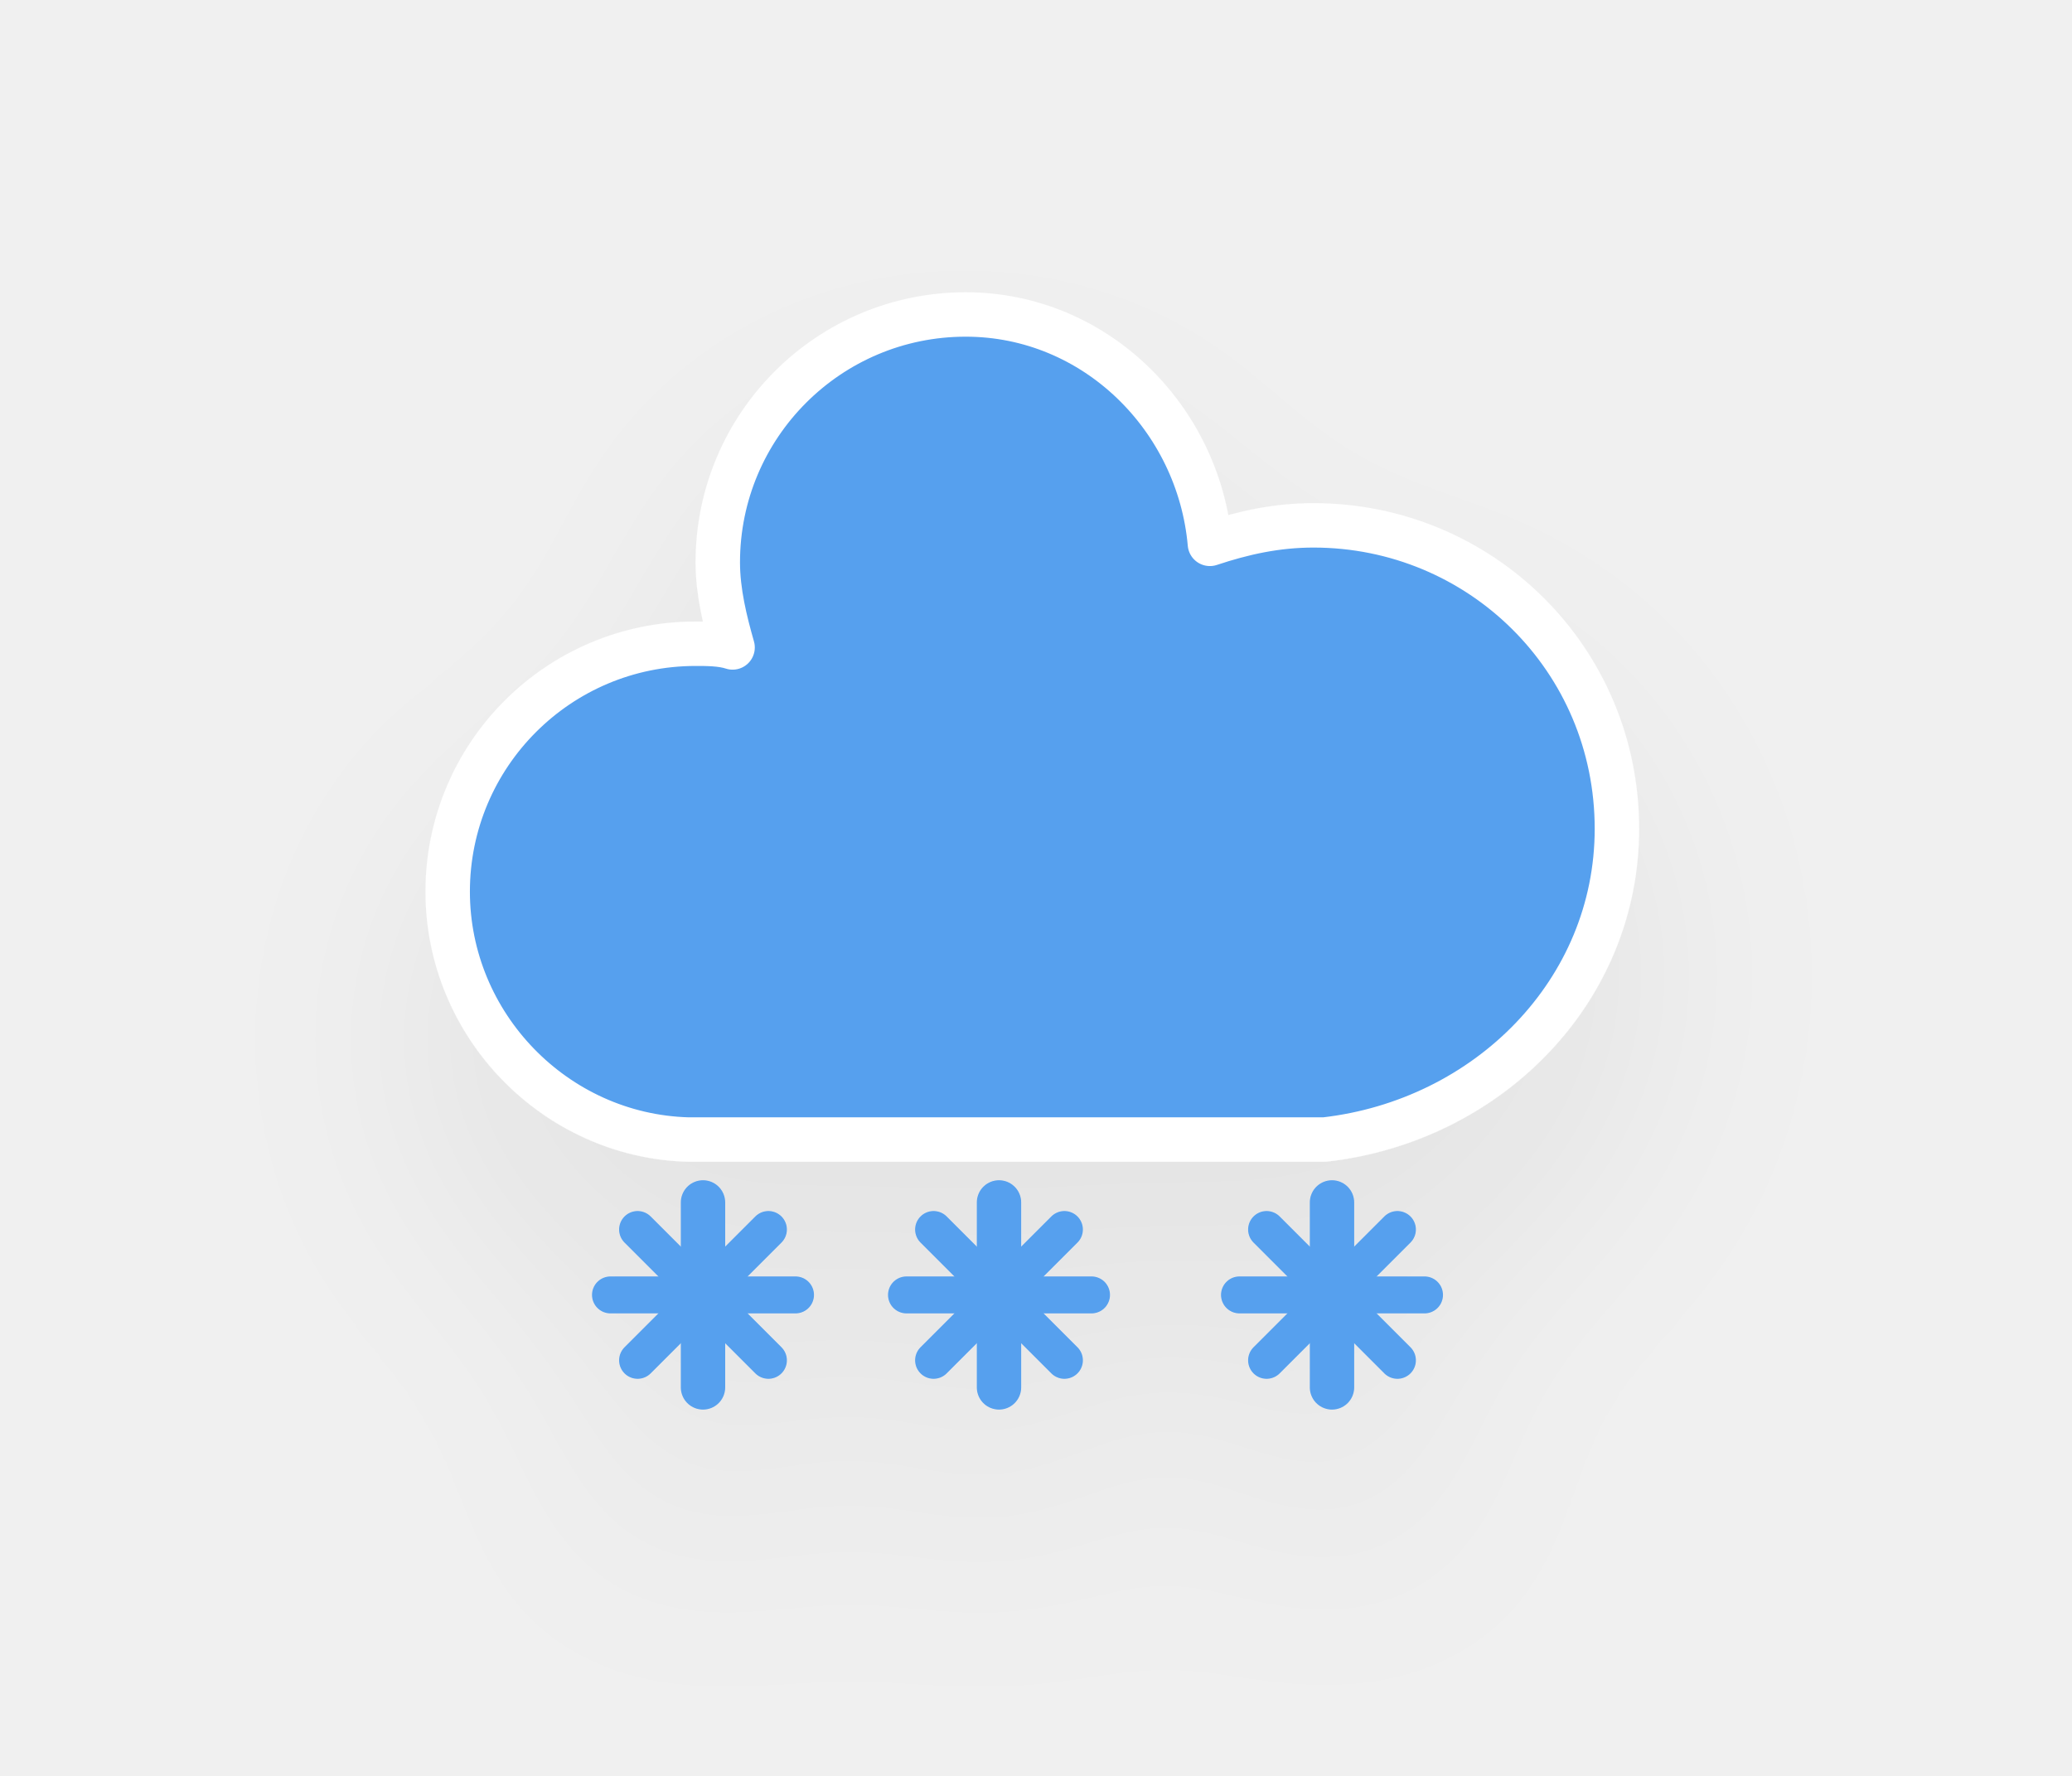
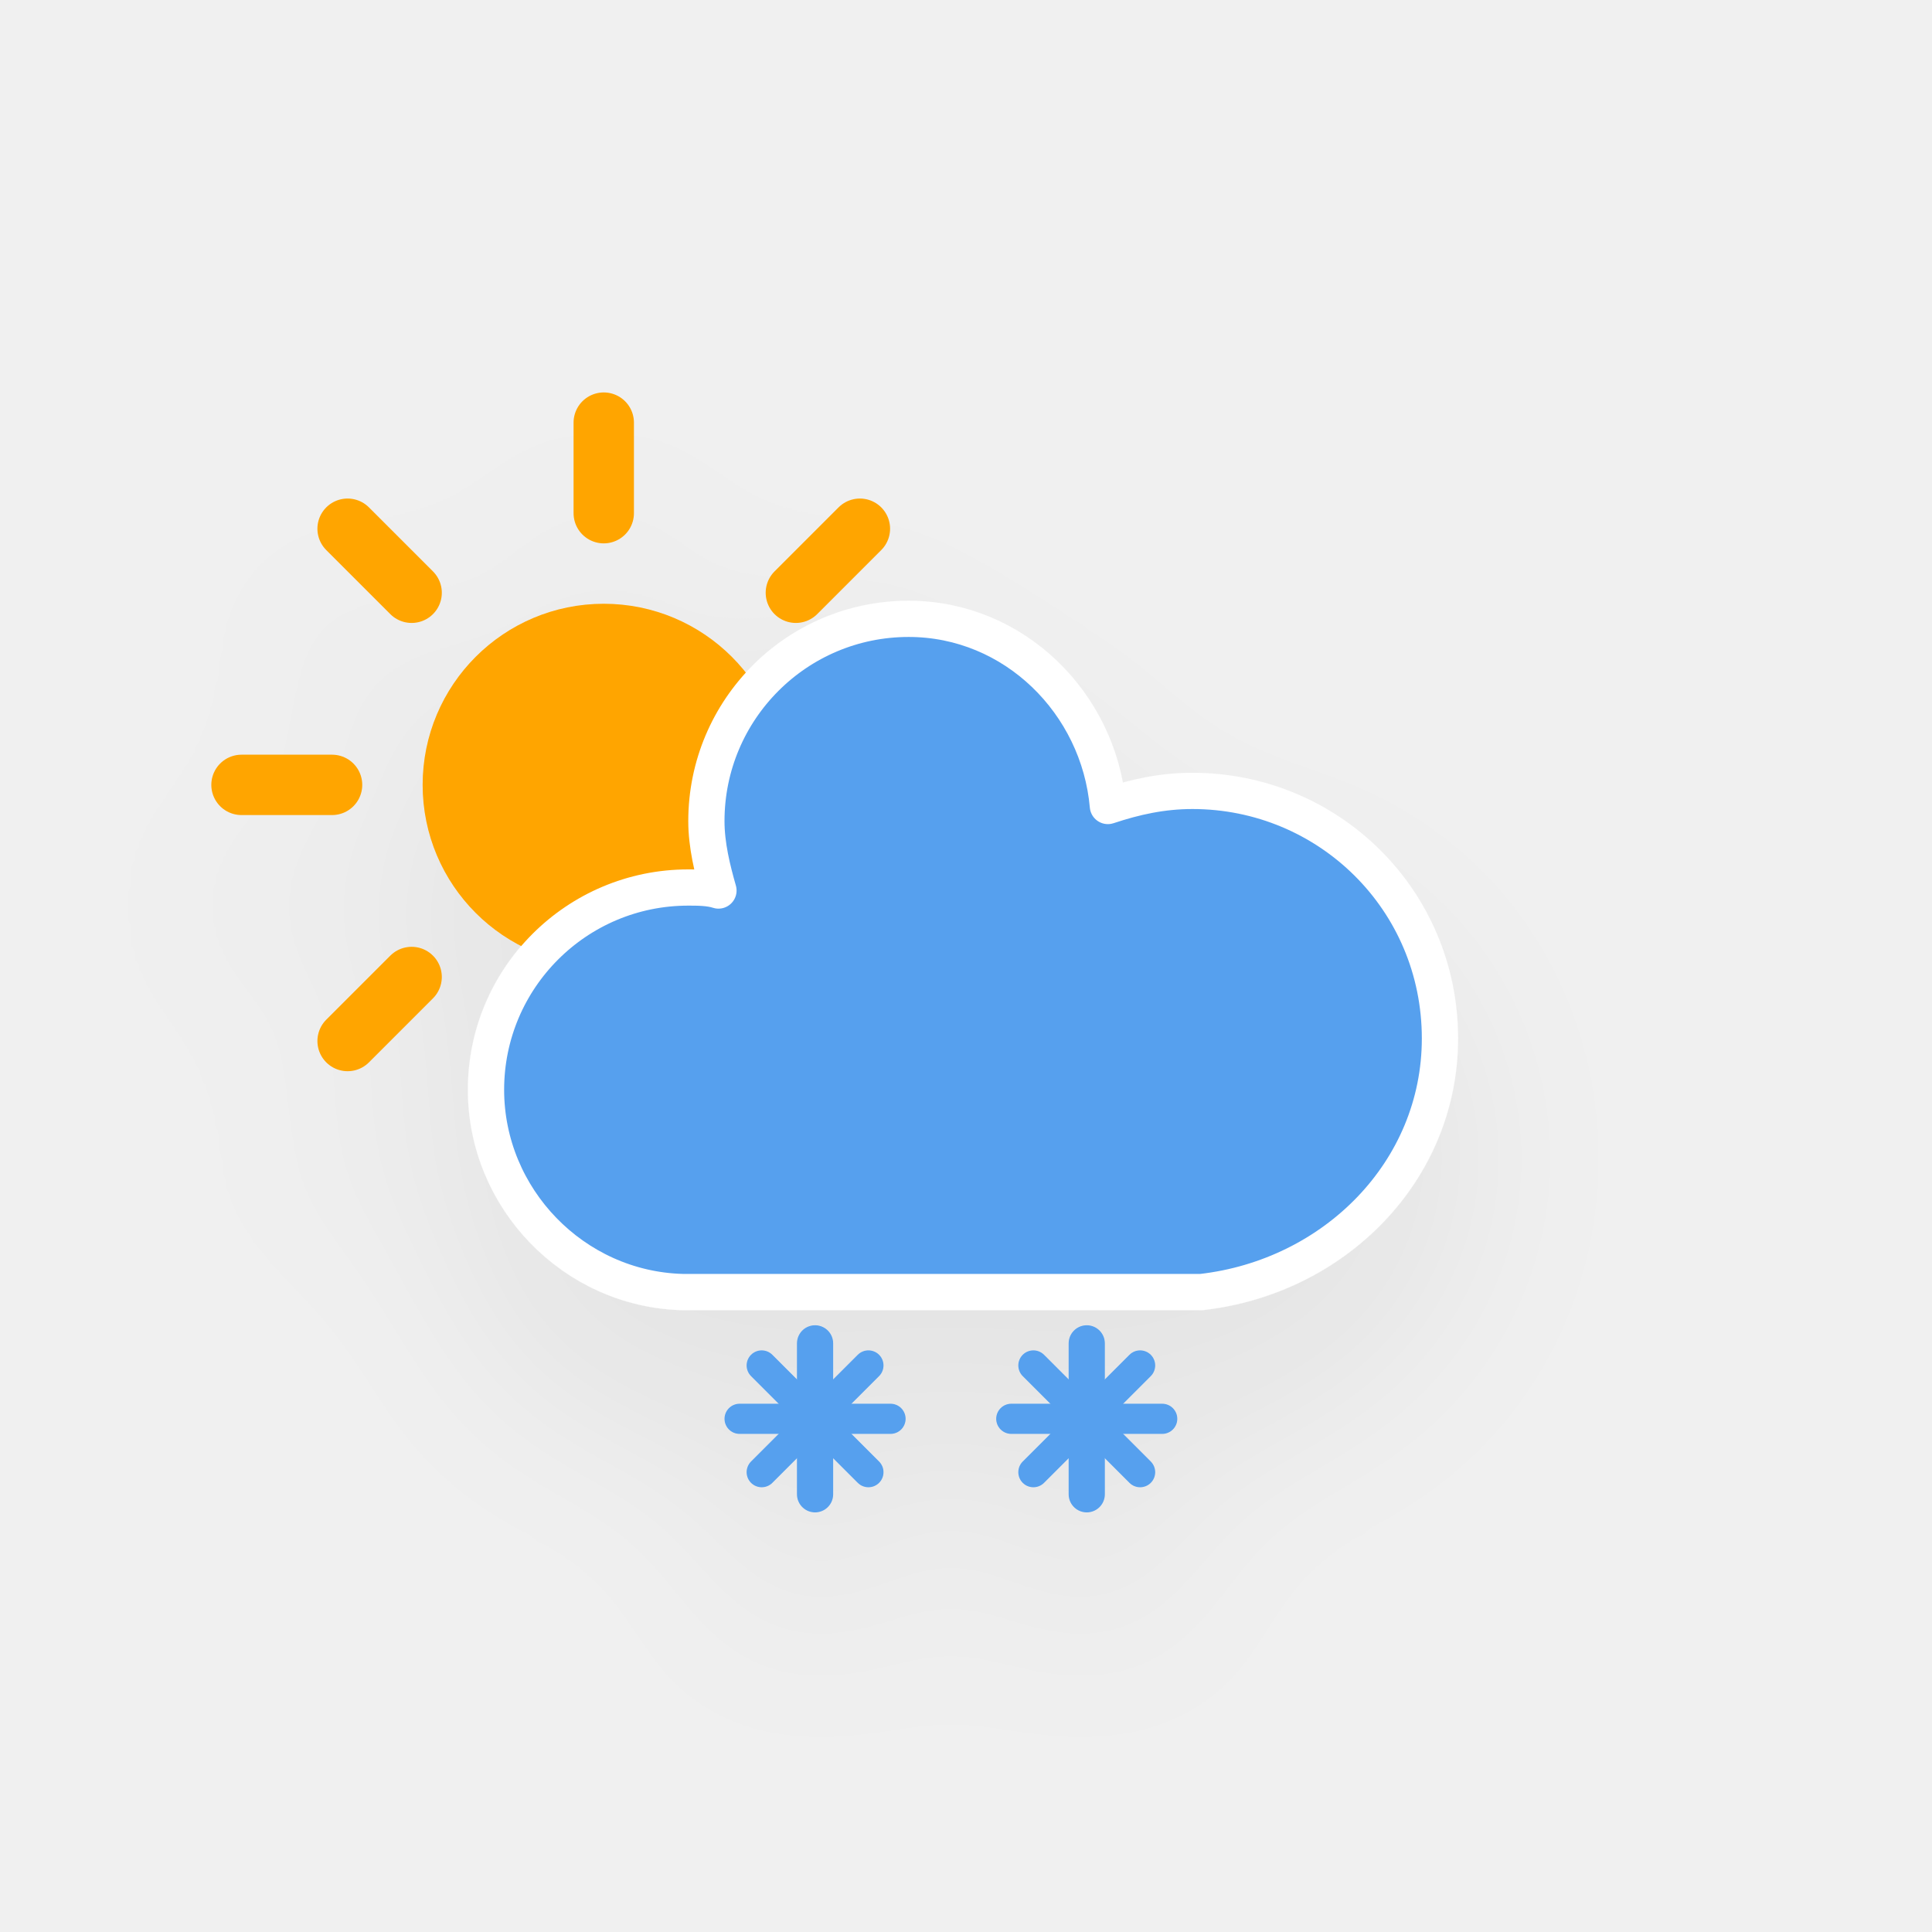
- <svg xmlns="http://www.w3.org/2000/svg" width="56" height="48" version="1.1">
+ <svg xmlns="http://www.w3.org/2000/svg" version="1.1" width="64" height="64" viewbox="0 0 64 64">
  <defs>
-     <filter id="blur" x="-.247" y="-.269" width="1.494" height="1.676">
+     <filter id="blur" width="200%" height="200%">
      <feGaussianBlur in="SourceAlpha" stdDeviation="3" />
      <feOffset dx="0" dy="4" result="offsetblur" />
      <feComponentTransfer>
-         <feFuncA slope="0.05" type="linear" />
+         <feFuncA type="linear" slope="0.05" />
      </feComponentTransfer>
      <feMerge>
        <feMergeNode />
        <feMergeNode in="SourceGraphic" />
      </feMerge>
    </filter>
    <style type="text/css">
-          
-          /*
+ /*
** CLOUDS
*/
-          @keyframes am-weather-cloud-2 {
-             0% {
-                -webkit-transform: translate(0px, 0px);
-                -moz-transform: translate(0px, 0px);
-                -ms-transform: translate(0px, 0px);
-                transform: translate(0px, 0px);
-             }
- 
-             50% {
-                -webkit-transform: translate(2px, 0px);
-                -moz-transform: translate(2px, 0px);
-                -ms-transform: translate(2px, 0px);
-                transform: translate(2px, 0px);
-             }
- 
-             100% {
-                -webkit-transform: translate(0px, 0px);
-                -moz-transform: translate(0px, 0px);
-                -ms-transform: translate(0px, 0px);
-                transform: translate(0px, 0px);
-             }
-          }
- 
-          .am-weather-cloud-2 {
-             -webkit-animation-name: am-weather-cloud-2;
-             -moz-animation-name: am-weather-cloud-2;
-             animation-name: am-weather-cloud-2;
-             -webkit-animation-duration: 3s;
-             -moz-animation-duration: 3s;
-             animation-duration: 3s;
-             -webkit-animation-timing-function: linear;
-             -moz-animation-timing-function: linear;
-             animation-timing-function: linear;
-             -webkit-animation-iteration-count: infinite;
-             -moz-animation-iteration-count: infinite;
-             animation-iteration-count: infinite;
-          }
- 
-          /*
+ @keyframes am-weather-cloud-2 {
+   0% {
+     -webkit-transform: translate(0px,0px);
+        -moz-transform: translate(0px,0px);
+         -ms-transform: translate(0px,0px);
+             transform: translate(0px,0px);
+   }
+ 
+   50% {
+     -webkit-transform: translate(2px,0px);
+        -moz-transform: translate(2px,0px);
+         -ms-transform: translate(2px,0px);
+             transform: translate(2px,0px);
+   }
+ 
+   100% {
+     -webkit-transform: translate(0px,0px);
+        -moz-transform: translate(0px,0px);
+         -ms-transform: translate(0px,0px);
+             transform: translate(0px,0px);
+   }
+ }
+ 
+ .am-weather-cloud-2 {
+   -webkit-animation-name: am-weather-cloud-2;
+      -moz-animation-name: am-weather-cloud-2;
+           animation-name: am-weather-cloud-2;
+   -webkit-animation-duration: 3s;
+      -moz-animation-duration: 3s;
+           animation-duration: 3s;
+   -webkit-animation-timing-function: linear;
+      -moz-animation-timing-function: linear;
+           animation-timing-function: linear;
+   -webkit-animation-iteration-count: infinite;
+      -moz-animation-iteration-count: infinite;
+           animation-iteration-count: infinite;
+ }
+ 
+ /*
+ ** SUN
+ */
+ @keyframes am-weather-sun {
+   0% {
+     -webkit-transform: rotate(0deg);
+        -moz-transform: rotate(0deg);
+         -ms-transform: rotate(0deg);
+             transform: rotate(0deg);
+   }
+ 
+   100% {
+     -webkit-transform: rotate(360deg);
+        -moz-transform: rotate(360deg);
+         -ms-transform: rotate(360deg);
+             transform: rotate(360deg);
+   }
+ }
+ 
+ .am-weather-sun {
+   -webkit-animation-name: am-weather-sun;
+      -moz-animation-name: am-weather-sun;
+       -ms-animation-name: am-weather-sun;
+           animation-name: am-weather-sun;
+   -webkit-animation-duration: 9s;
+      -moz-animation-duration: 9s;
+       -ms-animation-duration: 9s;
+           animation-duration: 9s;
+   -webkit-animation-timing-function: linear;
+      -moz-animation-timing-function: linear;
+       -ms-animation-timing-function: linear;
+           animation-timing-function: linear;
+   -webkit-animation-iteration-count: infinite;
+      -moz-animation-iteration-count: infinite;
+       -ms-animation-iteration-count: infinite;
+           animation-iteration-count: infinite;
+ }
+ 
+ @keyframes am-weather-sun-shiny {
+   0% {
+     stroke-dasharray: 3px 10px;
+     stroke-dashoffset: 0px;
+   }
+ 
+   50% {
+     stroke-dasharray: 0.1px 10px;
+     stroke-dashoffset: -1px;
+   }
+ 
+   100% {
+     stroke-dasharray: 3px 10px;
+     stroke-dashoffset: 0px;
+   }
+ }
+ 
+ .am-weather-sun-shiny line {
+   -webkit-animation-name: am-weather-sun-shiny;
+      -moz-animation-name: am-weather-sun-shiny;
+       -ms-animation-name: am-weather-sun-shiny;
+           animation-name: am-weather-sun-shiny;
+   -webkit-animation-duration: 2s;
+      -moz-animation-duration: 2s;
+       -ms-animation-duration: 2s;
+           animation-duration: 2s;
+   -webkit-animation-timing-function: linear;
+      -moz-animation-timing-function: linear;
+       -ms-animation-timing-function: linear;
+           animation-timing-function: linear;
+   -webkit-animation-iteration-count: infinite;
+      -moz-animation-iteration-count: infinite;
+       -ms-animation-iteration-count: infinite;
+           animation-iteration-count: infinite;
+ }
+ 
+ /*
** SNOW
*/
-          @keyframes am-weather-snow {
-             0% {
-                -webkit-transform: translateX(0) translateY(0);
-                -moz-transform: translateX(0) translateY(0);
-                -ms-transform: translateX(0) translateY(0);
-                transform: translateX(0) translateY(0);
-             }
- 
-             33.33% {
-                -webkit-transform: translateX(-1.2px) translateY(2px);
-                -moz-transform: translateX(-1.2px) translateY(2px);
-                -ms-transform: translateX(-1.2px) translateY(2px);
-                transform: translateX(-1.2px) translateY(2px);
-             }
- 
-             66.66% {
-                -webkit-transform: translateX(1.4px) translateY(4px);
-                -moz-transform: translateX(1.4px) translateY(4px);
-                -ms-transform: translateX(1.4px) translateY(4px);
-                transform: translateX(1.4px) translateY(4px);
-                opacity: 1;
-             }
- 
-             100% {
-                -webkit-transform: translateX(-1.6px) translateY(6px);
-                -moz-transform: translateX(-1.6px) translateY(6px);
-                -ms-transform: translateX(-1.6px) translateY(6px);
-                transform: translateX(-1.6px) translateY(6px);
-                opacity: 0;
-             }
-          }
- 
-          @keyframes am-weather-snow-reverse {
-             0% {
-                -webkit-transform: translateX(0) translateY(0);
-                -moz-transform: translateX(0) translateY(0);
-                -ms-transform: translateX(0) translateY(0);
-                transform: translateX(0) translateY(0);
-             }
- 
-             33.33% {
-                -webkit-transform: translateX(1.2px) translateY(2px);
-                -moz-transform: translateX(1.2px) translateY(2px);
-                -ms-transform: translateX(1.2px) translateY(2px);
-                transform: translateX(1.2px) translateY(2px);
-             }
- 
-             66.66% {
-                -webkit-transform: translateX(-1.4px) translateY(4px);
-                -moz-transform: translateX(-1.4px) translateY(4px);
-                -ms-transform: translateX(-1.4px) translateY(4px);
-                transform: translateX(-1.4px) translateY(4px);
-                opacity: 1;
-             }
- 
-             100% {
-                -webkit-transform: translateX(1.6px) translateY(6px);
-                -moz-transform: translateX(1.6px) translateY(6px);
-                -ms-transform: translateX(1.6px) translateY(6px);
-                transform: translateX(1.6px) translateY(6px);
-                opacity: 0;
-             }
-          }
- 
-          .am-weather-snow-1 {
-             -webkit-animation-name: am-weather-snow;
-             -moz-animation-name: am-weather-snow;
-             -ms-animation-name: am-weather-snow;
-             animation-name: am-weather-snow;
-             -webkit-animation-duration: 2s;
-             -moz-animation-duration: 2s;
-             -ms-animation-duration: 2s;
-             animation-duration: 2s;
-             -webkit-animation-timing-function: linear;
-             -moz-animation-timing-function: linear;
-             -ms-animation-timing-function: linear;
-             animation-timing-function: linear;
-             -webkit-animation-iteration-count: infinite;
-             -moz-animation-iteration-count: infinite;
-             -ms-animation-iteration-count: infinite;
-             animation-iteration-count: infinite;
-          }
- 
-          .am-weather-snow-2 {
-             -webkit-animation-name: am-weather-snow;
-             -moz-animation-name: am-weather-snow;
-             -ms-animation-name: am-weather-snow;
-             animation-name: am-weather-snow;
-             -webkit-animation-delay: 1.2s;
-             -moz-animation-delay: 1.2s;
-             -ms-animation-delay: 1.2s;
-             animation-delay: 1.2s;
-             -webkit-animation-duration: 2s;
-             -moz-animation-duration: 2s;
-             -ms-animation-duration: 2s;
-             animation-duration: 2s;
-             -webkit-animation-timing-function: linear;
-             -moz-animation-timing-function: linear;
-             -ms-animation-timing-function: linear;
-             animation-timing-function: linear;
-             -webkit-animation-iteration-count: infinite;
-             -moz-animation-iteration-count: infinite;
-             -ms-animation-iteration-count: infinite;
-             animation-iteration-count: infinite;
-          }
- 
-          .am-weather-snow-3 {
-             -webkit-animation-name: am-weather-snow-reverse;
-             -moz-animation-name: am-weather-snow-reverse;
-             -ms-animation-name: am-weather-snow-reverse;
-             animation-name: am-weather-snow-reverse;
-             -webkit-animation-duration: 2s;
-             -moz-animation-duration: 2s;
-             -ms-animation-duration: 2s;
-             animation-duration: 2s;
-             -webkit-animation-timing-function: linear;
-             -moz-animation-timing-function: linear;
-             -ms-animation-timing-function: linear;
-             animation-timing-function: linear;
-             -webkit-animation-iteration-count: infinite;
-             -moz-animation-iteration-count: infinite;
-             -ms-animation-iteration-count: infinite;
-             animation-iteration-count: infinite;
-          }
-          
-       </style>
+ @keyframes am-weather-snow {
+   0% {
+     -webkit-transform: translateX(0) translateY(0);
+        -moz-transform: translateX(0) translateY(0);
+         -ms-transform: translateX(0) translateY(0);
+             transform: translateX(0) translateY(0);
+   }
+ 
+   33.33% {
+     -webkit-transform: translateX(-1.2px) translateY(2px);
+        -moz-transform: translateX(-1.2px) translateY(2px);
+         -ms-transform: translateX(-1.2px) translateY(2px);
+             transform: translateX(-1.2px) translateY(2px);
+   }
+ 
+   66.66% {
+     -webkit-transform: translateX(1.4px) translateY(4px);
+        -moz-transform: translateX(1.4px) translateY(4px);
+         -ms-transform: translateX(1.4px) translateY(4px);
+             transform: translateX(1.4px) translateY(4px);
+     opacity: 1;
+   }
+ 
+   100% {
+     -webkit-transform: translateX(-1.6px) translateY(6px);
+        -moz-transform: translateX(-1.6px) translateY(6px);
+         -ms-transform: translateX(-1.6px) translateY(6px);
+             transform: translateX(-1.6px) translateY(6px);
+     opacity: 0;
+   }
+ }
+ 
+ .am-weather-snow-1 {
+   -webkit-animation-name: am-weather-snow;
+      -moz-animation-name: am-weather-snow;
+       -ms-animation-name: am-weather-snow;
+           animation-name: am-weather-snow;
+   -webkit-animation-duration: 2s;
+      -moz-animation-duration: 2s;
+       -ms-animation-duration: 2s;
+           animation-duration: 2s;
+   -webkit-animation-timing-function: linear;
+      -moz-animation-timing-function: linear;
+       -ms-animation-timing-function: linear;
+           animation-timing-function: linear;
+   -webkit-animation-iteration-count: infinite;
+      -moz-animation-iteration-count: infinite;
+       -ms-animation-iteration-count: infinite;
+           animation-iteration-count: infinite;
+ }
+ 
+ .am-weather-snow-2 {
+   -webkit-animation-name: am-weather-snow;
+      -moz-animation-name: am-weather-snow;
+       -ms-animation-name: am-weather-snow;
+           animation-name: am-weather-snow;
+   -webkit-animation-delay: 1.2s;
+      -moz-animation-delay: 1.2s;
+       -ms-animation-delay: 1.2s;
+           animation-delay: 1.2s;
+   -webkit-animation-duration: 2s;
+      -moz-animation-duration: 2s;
+       -ms-animation-duration: 2s;
+           animation-duration: 2s;
+   -webkit-animation-timing-function: linear;
+      -moz-animation-timing-function: linear;
+       -ms-animation-timing-function: linear;
+           animation-timing-function: linear;
+   -webkit-animation-iteration-count: infinite;
+      -moz-animation-iteration-count: infinite;
+       -ms-animation-iteration-count: infinite;
+           animation-iteration-count: infinite;
+ }
+         </style>
  </defs>
-   <g transform="translate(16,-2)" filter="url(#blur)">
-     <g class="am-weather-cloud-2" style="-moz-animation-duration:3s;-moz-animation-iteration-count:infinite;-moz-animation-name:am-weather-cloud-2;-moz-animation-timing-function:linear;-webkit-animation-duration:3s;-webkit-animation-iteration-count:infinite;-webkit-animation-name:am-weather-cloud-2;-webkit-animation-timing-function:linear">
-       <path transform="translate(-20,-11)" d="m47.7 35.4c0-4.6-3.7-8.2-8.2-8.2-1 0-1.9 0.2-2.8 0.5-0.3-3.4-3.1-6.2-6.6-6.2-3.7 0-6.7 3-6.7 6.7 0 0.8 0.2 1.6 0.4 2.3-0.3-0.1-0.7-0.1-1-0.1-3.7 0-6.7 3-6.7 6.7 0 3.6 2.9 6.6 6.5 6.7h17.2c4.4-0.5 7.9-4 7.9-8.4z" fill="#57a0ee" stroke="#fff" stroke-linejoin="round" stroke-width="1.2" />
-     </g>
-     <g class="am-weather-snow-1" style="-moz-animation-duration:2s;-moz-animation-iteration-count:infinite;-moz-animation-name:am-weather-snow;-moz-animation-timing-function:linear;-ms-animation-duration:2s;-ms-animation-iteration-count:infinite;-ms-animation-name:am-weather-snow;-ms-animation-timing-function:linear;-webkit-animation-duration:2s;-webkit-animation-iteration-count:infinite;-webkit-animation-name:am-weather-snow;-webkit-animation-timing-function:linear">
-       <g transform="translate(3,28)" fill="none" stroke="#57a0ee" stroke-linecap="round">
-         <line transform="translate(0,9)" y1="-2.5" y2="2.5" stroke-width="1.2" />
-         <line transform="rotate(45,-10.864,4.5)" y1="-2.5" y2="2.5" />
-         <line transform="rotate(90,-4.5,4.5)" y1="-2.5" y2="2.5" />
-         <line transform="rotate(135,-1.864,4.5)" y1="-2.5" y2="2.5" />
-       </g>
-     </g>
-     <g class="am-weather-snow-2" style="-moz-animation-delay:1.2s;-moz-animation-duration:2s;-moz-animation-iteration-count:infinite;-moz-animation-name:am-weather-snow;-moz-animation-timing-function:linear;-ms-animation-delay:1.2s;-ms-animation-duration:2s;-ms-animation-iteration-count:infinite;-ms-animation-name:am-weather-snow;-ms-animation-timing-function:linear;-webkit-animation-delay:1.2s;-webkit-animation-duration:2s;-webkit-animation-iteration-count:infinite;-webkit-animation-name:am-weather-snow;-webkit-animation-timing-function:linear">
-       <g transform="translate(11,28)" fill="none" stroke="#57a0ee" stroke-linecap="round">
-         <line transform="translate(0,9)" y1="-2.5" y2="2.5" stroke-width="1.2" />
-         <line transform="rotate(45,-10.864,4.5)" y1="-2.5" y2="2.5" />
-         <line transform="rotate(90,-4.5,4.5)" y1="-2.5" y2="2.5" />
-         <line transform="rotate(135,-1.864,4.5)" y1="-2.5" y2="2.5" />
-       </g>
-     </g>
-     <g class="am-weather-snow-3" style="-moz-animation-duration:2s;-moz-animation-iteration-count:infinite;-moz-animation-name:am-weather-snow-reverse;-moz-animation-timing-function:linear;-ms-animation-duration:2s;-ms-animation-iteration-count:infinite;-ms-animation-name:am-weather-snow-reverse;-ms-animation-timing-function:linear;-webkit-animation-duration:2s;-webkit-animation-iteration-count:infinite;-webkit-animation-name:am-weather-snow-reverse;-webkit-animation-timing-function:linear">
-       <g transform="translate(20,28)" fill="none" stroke="#57a0ee" stroke-linecap="round">
-         <line transform="translate(0,9)" y1="-2.5" y2="2.5" stroke-width="1.2" />
-         <line transform="rotate(45,-10.864,4.5)" y1="-2.5" y2="2.5" />
-         <line transform="rotate(90,-4.5,4.5)" y1="-2.5" y2="2.5" />
-         <line transform="rotate(135,-1.864,4.5)" y1="-2.5" y2="2.5" />
+   <g filter="url(#blur)" id="snowy-3">
+     <g transform="translate(20,10)">
+       <g transform="translate(0,16)">
+         <g class="am-weather-sun">
+           <g>
+             <line fill="none" stroke="orange" stroke-linecap="round" stroke-width="2" transform="translate(0,9)" x1="0" x2="0" y1="0" y2="3" />
+           </g>
+           <g transform="rotate(45)">
+             <line fill="none" stroke="orange" stroke-linecap="round" stroke-width="2" transform="translate(0,9)" x1="0" x2="0" y1="0" y2="3" />
+           </g>
+           <g transform="rotate(90)">
+             <line fill="none" stroke="orange" stroke-linecap="round" stroke-width="2" transform="translate(0,9)" x1="0" x2="0" y1="0" y2="3" />
+           </g>
+           <g transform="rotate(135)">
+             <line fill="none" stroke="orange" stroke-linecap="round" stroke-width="2" transform="translate(0,9)" x1="0" x2="0" y1="0" y2="3" />
+           </g>
+           <g transform="rotate(180)">
+             <line fill="none" stroke="orange" stroke-linecap="round" stroke-width="2" transform="translate(0,9)" x1="0" x2="0" y1="0" y2="3" />
+           </g>
+           <g transform="rotate(225)">
+             <line fill="none" stroke="orange" stroke-linecap="round" stroke-width="2" transform="translate(0,9)" x1="0" x2="0" y1="0" y2="3" />
+           </g>
+           <g transform="rotate(270)">
+             <line fill="none" stroke="orange" stroke-linecap="round" stroke-width="2" transform="translate(0,9)" x1="0" x2="0" y1="0" y2="3" />
+           </g>
+           <g transform="rotate(315)">
+             <line fill="none" stroke="orange" stroke-linecap="round" stroke-width="2" transform="translate(0,9)" x1="0" x2="0" y1="0" y2="3" />
+           </g>
+         </g>
+         <circle cx="0" cy="0" fill="orange" r="5" stroke="orange" stroke-width="2" />
+       </g>
+       <g>
+         <path d="M47.7,35.4c0-4.6-3.7-8.2-8.2-8.2c-1,0-1.9,0.2-2.8,0.5c-0.3-3.4-3.1-6.2-6.6-6.2c-3.7,0-6.7,3-6.7,6.7c0,0.8,0.2,1.6,0.4,2.3    c-0.3-0.1-0.7-0.1-1-0.1c-3.7,0-6.7,3-6.7,6.7c0,3.6,2.9,6.6,6.5,6.7l17.2,0C44.2,43.3,47.7,39.8,47.7,35.4z" fill="#57A0EE" stroke="white" stroke-linejoin="round" stroke-width="1.2" transform="translate(-20,-11)" />
+       </g>
+       <g class="am-weather-snow-1">
+         <g transform="translate(7,28)">
+           <line fill="none" stroke="#57A0EE" stroke-linecap="round" stroke-width="1.2" transform="translate(0,9), rotate(0)" x1="0" x2="0" y1="-2.5" y2="2.5" />
+           <line fill="none" stroke="#57A0EE" stroke-linecap="round" stroke-width="1" transform="translate(0,9), rotate(45)" x1="0" x2="0" y1="-2.5" y2="2.5" />
+           <line fill="none" stroke="#57A0EE" stroke-linecap="round" stroke-width="1" transform="translate(0,9), rotate(90)" x1="0" x2="0" y1="-2.5" y2="2.5" />
+           <line fill="none" stroke="#57A0EE" stroke-linecap="round" stroke-width="1" transform="translate(0,9), rotate(135)" x1="0" x2="0" y1="-2.5" y2="2.5" />
+         </g>
+       </g>
+       <g class="am-weather-snow-2">
+         <g transform="translate(16,28)">
+           <line fill="none" stroke="#57A0EE" stroke-linecap="round" stroke-width="1.2" transform="translate(0,9), rotate(0)" x1="0" x2="0" y1="-2.5" y2="2.5" />
+           <line fill="none" stroke="#57A0EE" stroke-linecap="round" stroke-width="1" transform="translate(0,9), rotate(45)" x1="0" x2="0" y1="-2.5" y2="2.5" />
+           <line fill="none" stroke="#57A0EE" stroke-linecap="round" stroke-width="1" transform="translate(0,9), rotate(90)" x1="0" x2="0" y1="-2.5" y2="2.5" />
+           <line fill="none" stroke="#57A0EE" stroke-linecap="round" stroke-width="1" transform="translate(0,9), rotate(135)" x1="0" x2="0" y1="-2.5" y2="2.5" />
+         </g>
      </g>
    </g>
  </g>
</svg>
